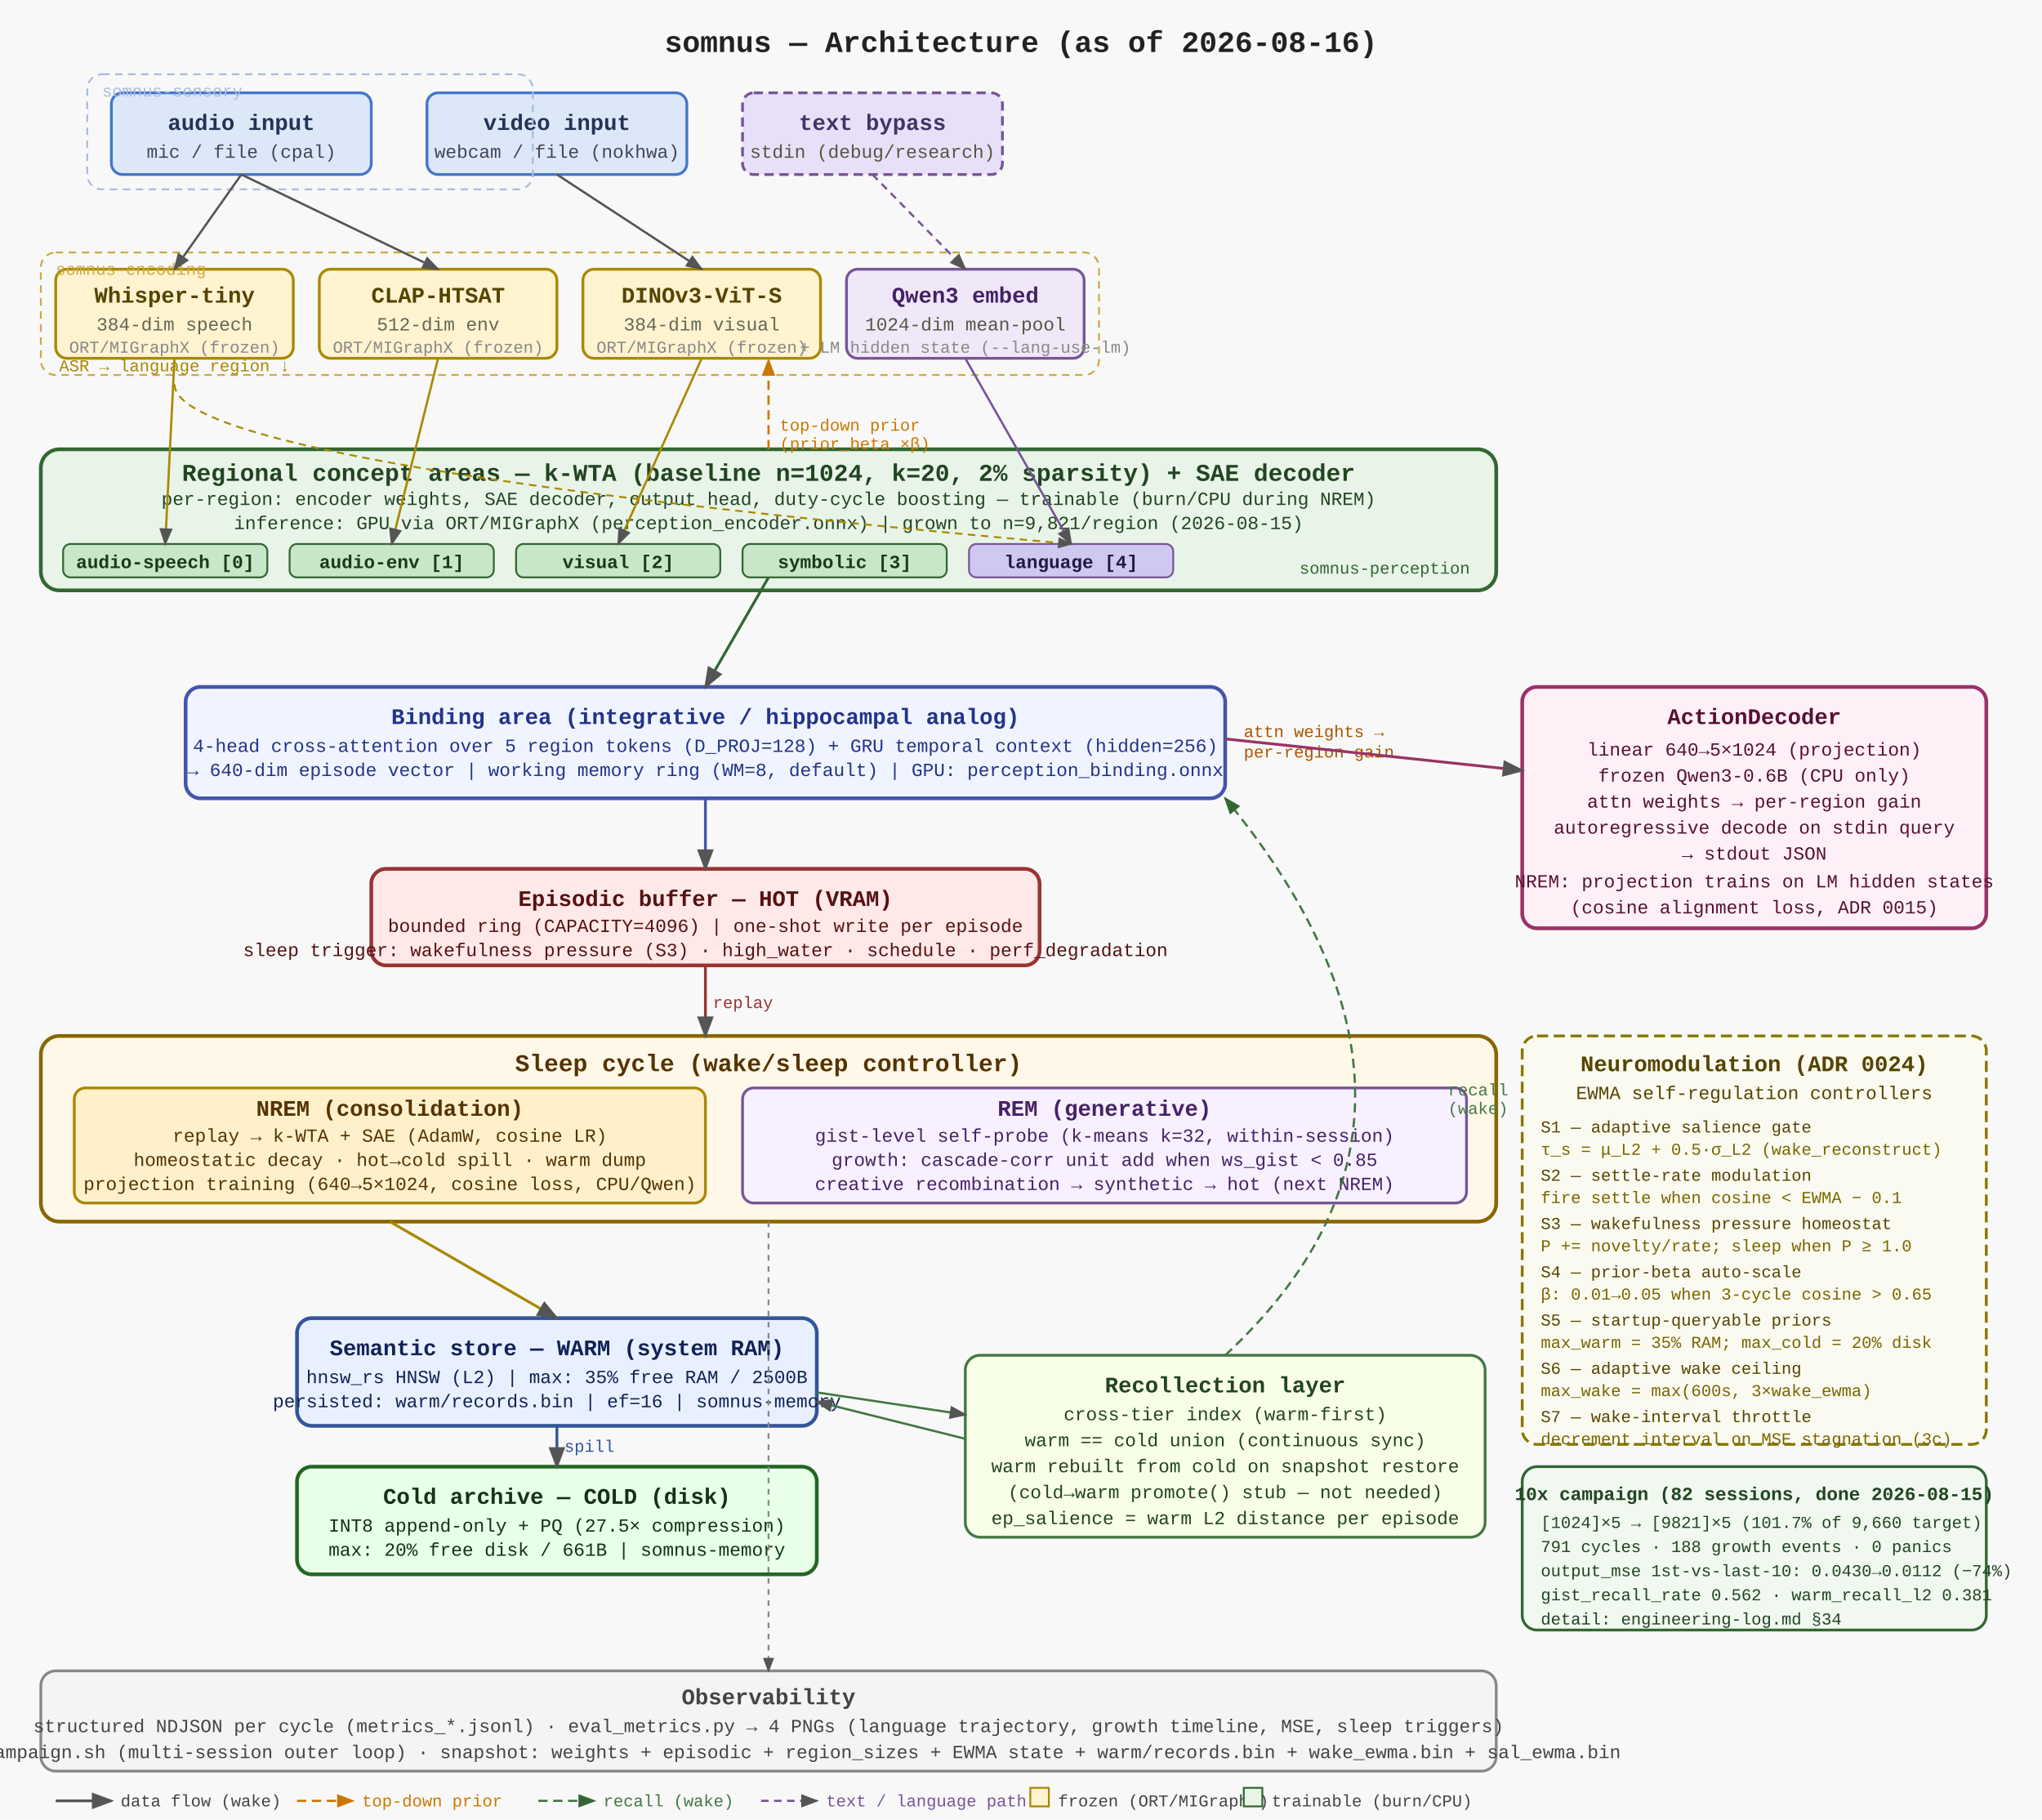
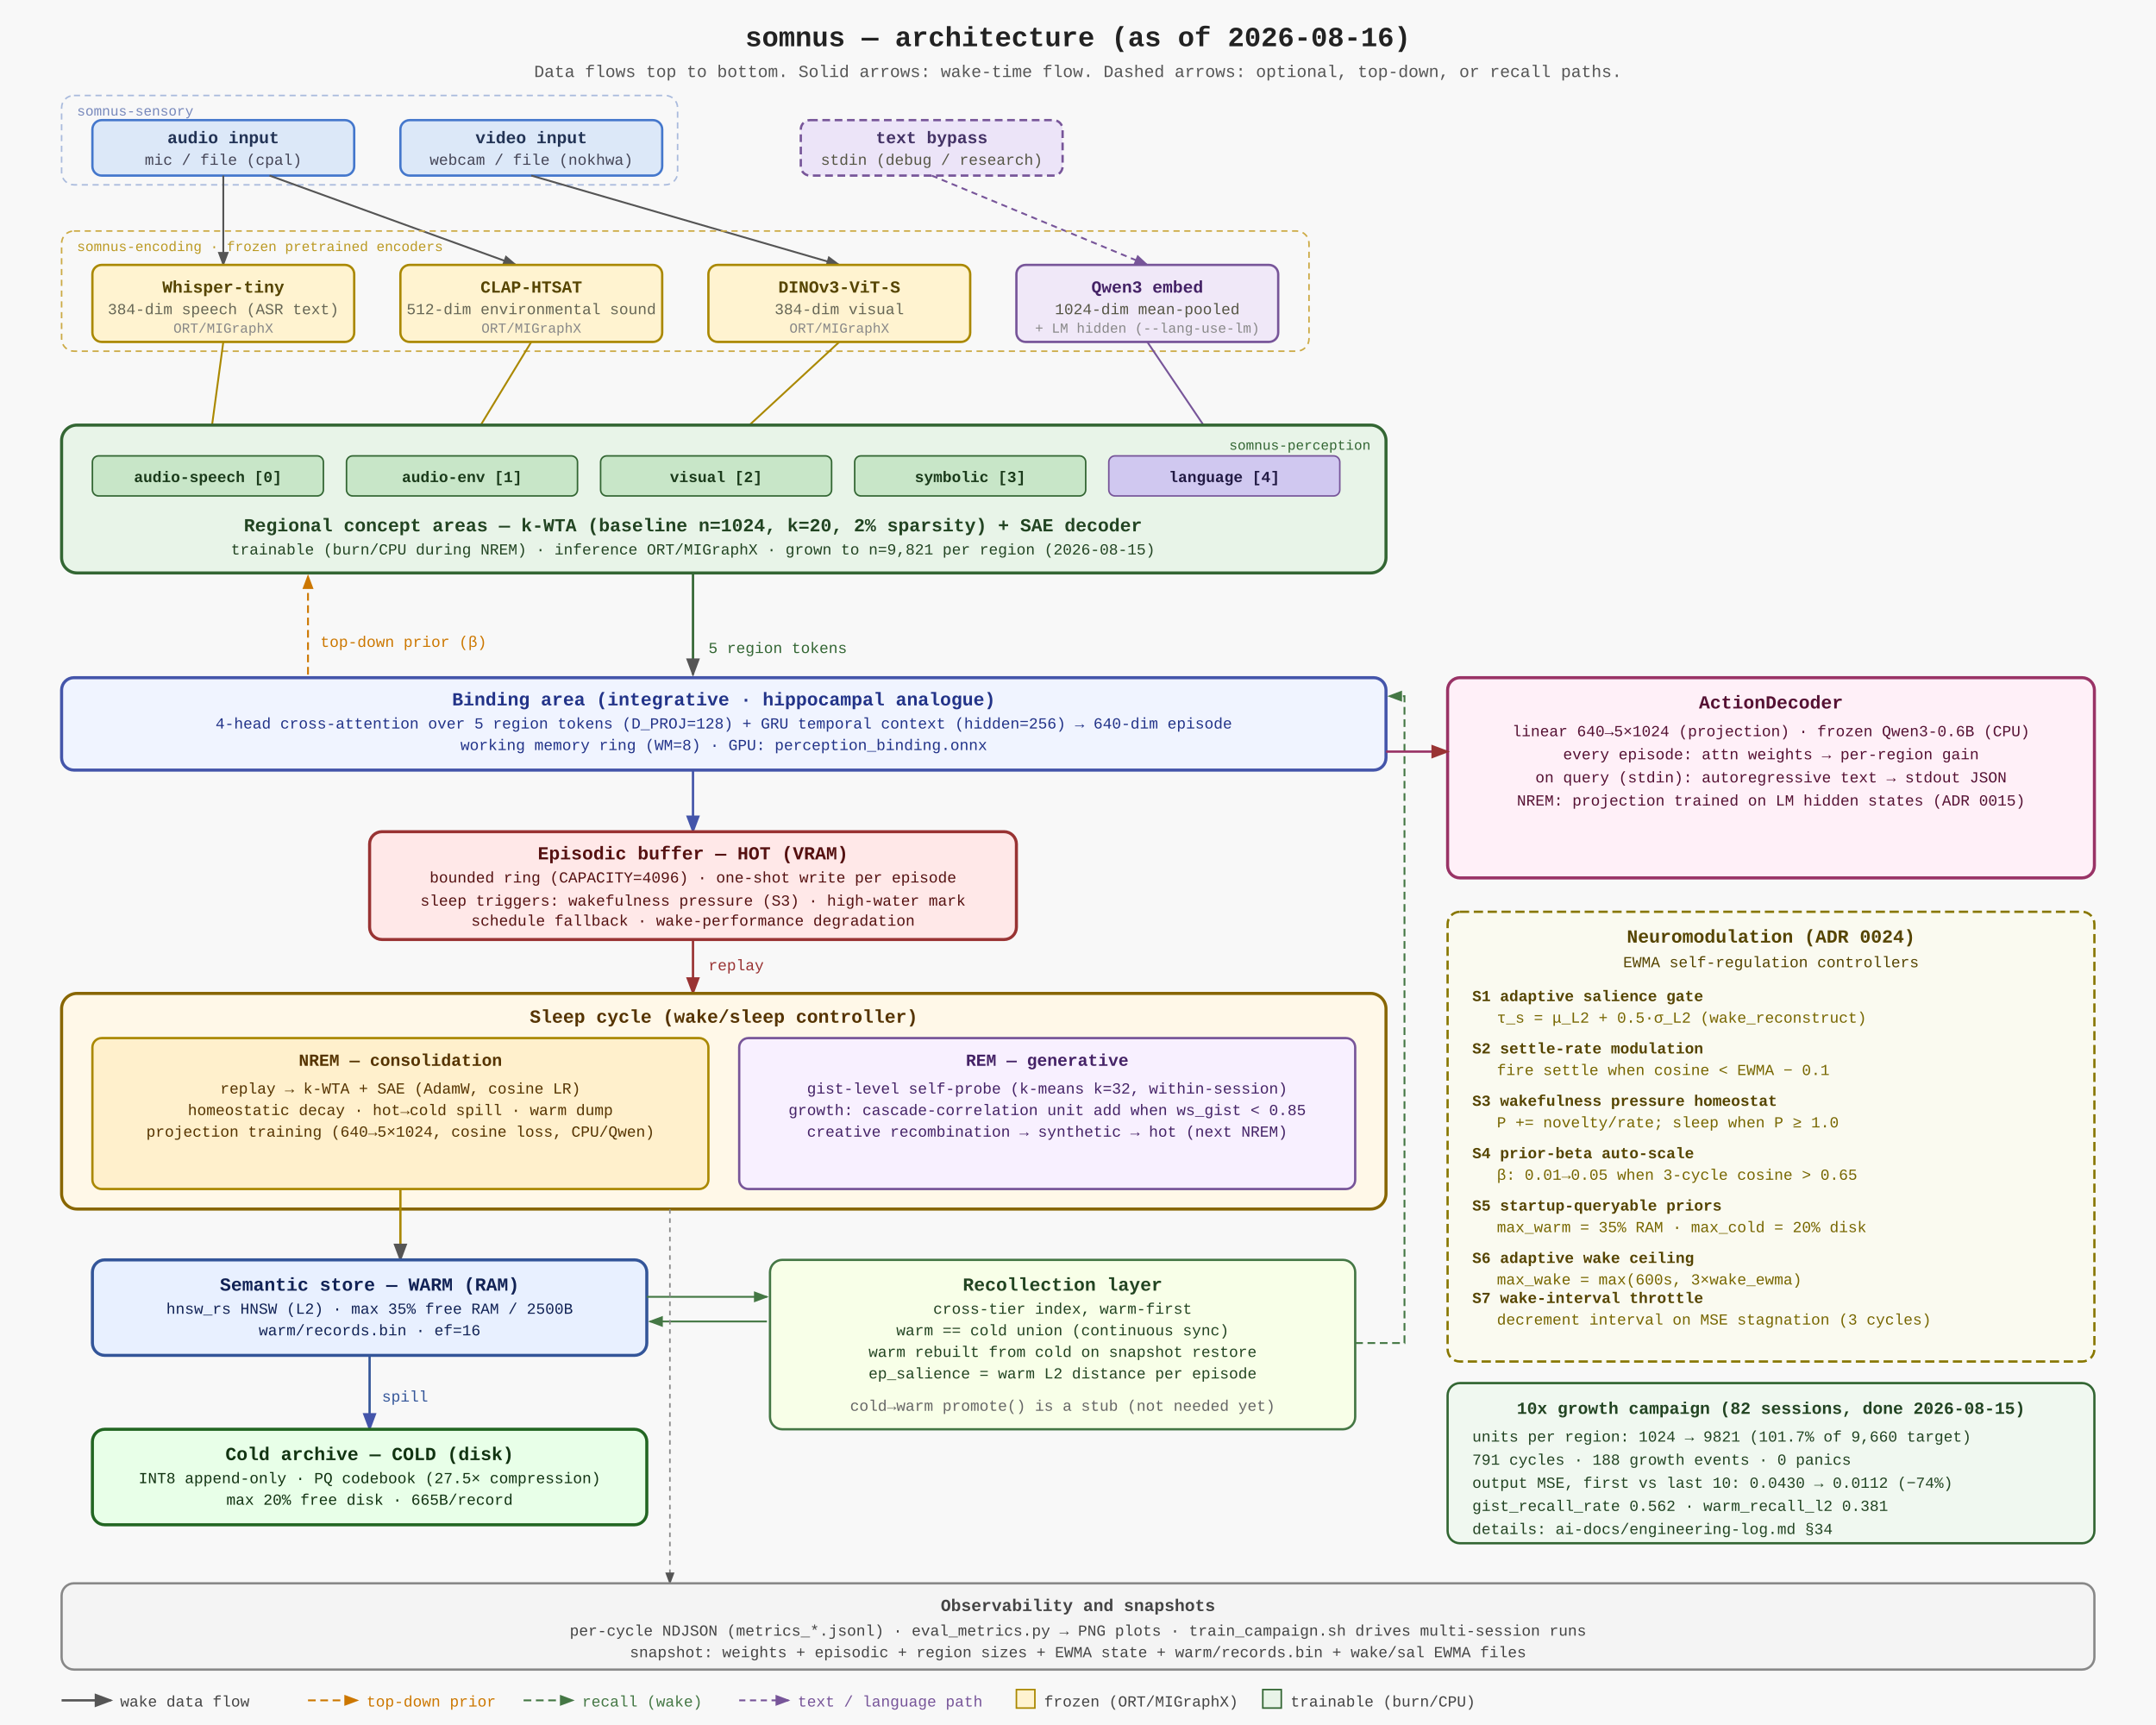
- <svg xmlns="http://www.w3.org/2000/svg" viewBox="0 0 1100 980" font-family="monospace, 'Courier New'" font-size="12">
+ <svg xmlns="http://www.w3.org/2000/svg" viewBox="0 0 1400 1120" font-family="monospace, 'Courier New', Courier, monospace" font-size="11">
  <defs>
    <marker id="arrow" markerWidth="8" markerHeight="6" refX="7" refY="3" orient="auto">
      <polygon points="0 0, 8 3, 0 6" fill="#555" />
    </marker>
    <marker id="arrow-blue" markerWidth="8" markerHeight="6" refX="7" refY="3" orient="auto">
-       <polygon points="0 0, 8 3, 0 6" fill="#4477cc" />
+       <polygon points="0 0, 8 3, 0 6" fill="#4455aa" />
    </marker>
    <marker id="arrow-orange" markerWidth="8" markerHeight="6" refX="7" refY="3" orient="auto">
      <polygon points="0 0, 8 3, 0 6" fill="#cc7700" />
    </marker>
    <marker id="arrow-green" markerWidth="8" markerHeight="6" refX="7" refY="3" orient="auto">
-       <polygon points="0 0, 8 3, 0 6" fill="#336633" />
+       <polygon points="0 0, 8 3, 0 6" fill="#447744" />
+     </marker>
+     <marker id="arrow-purple" markerWidth="8" markerHeight="6" refX="7" refY="3" orient="auto">
+       <polygon points="0 0, 8 3, 0 6" fill="#775599" />
+     </marker>
+     <marker id="arrow-red" markerWidth="8" markerHeight="6" refX="7" refY="3" orient="auto">
+       <polygon points="0 0, 8 3, 0 6" fill="#993333" />
    </marker>
  </defs>
-   <rect width="1100" height="980" fill="#f8f8f8" />
-   <text x="550" y="28" text-anchor="middle" font-size="16" font-weight="bold" fill="#222">somnus — Architecture (as of 2026-08-16)</text>
-   <rect x="60" y="50" width="140" height="44" rx="6" fill="#dce8f8" stroke="#4477cc" stroke-width="1.5" />
-   <text x="130" y="70" text-anchor="middle" font-weight="bold" fill="#223355">audio input</text>
-   <text x="130" y="85" text-anchor="middle" font-size="10" fill="#445">mic / file (cpal)</text>
-   <rect x="230" y="50" width="140" height="44" rx="6" fill="#dce8f8" stroke="#4477cc" stroke-width="1.5" />
-   <text x="300" y="70" text-anchor="middle" font-weight="bold" fill="#223355">video input</text>
-   <text x="300" y="85" text-anchor="middle" font-size="10" fill="#445">webcam / file (nokhwa)</text>
-   <rect x="400" y="50" width="140" height="44" rx="6" fill="#e8e0f8" stroke="#775599" stroke-width="1.5" stroke-dasharray="5,3" />
-   <text x="470" y="70" text-anchor="middle" font-weight="bold" fill="#443366">text bypass</text>
-   <text x="470" y="85" text-anchor="middle" font-size="10" fill="#554">stdin (debug/research)</text>
-   <rect x="47" y="40" width="240" height="62" rx="8" fill="none" stroke="#aabbdd" stroke-width="1" stroke-dasharray="4,3" />
-   <text x="55" y="52" font-size="9" fill="#aabbdd">somnus-sensory</text>
-   <rect x="30" y="145" width="128" height="48" rx="6" fill="#fff3d0" stroke="#aa8800" stroke-width="1.5" />
-   <text x="94" y="163" text-anchor="middle" font-weight="bold" fill="#554400">Whisper-tiny</text>
-   <text x="94" y="178" text-anchor="middle" font-size="10" fill="#665">384-dim speech</text>
-   <text x="94" y="190" text-anchor="middle" font-size="9" fill="#888">ORT/MIGraphX (frozen)</text>
-   <rect x="172" y="145" width="128" height="48" rx="6" fill="#fff3d0" stroke="#aa8800" stroke-width="1.5" />
-   <text x="236" y="163" text-anchor="middle" font-weight="bold" fill="#554400">CLAP-HTSAT</text>
-   <text x="236" y="178" text-anchor="middle" font-size="10" fill="#665">512-dim env</text>
-   <text x="236" y="190" text-anchor="middle" font-size="9" fill="#888">ORT/MIGraphX (frozen)</text>
-   <rect x="314" y="145" width="128" height="48" rx="6" fill="#fff3d0" stroke="#aa8800" stroke-width="1.5" />
-   <text x="378" y="163" text-anchor="middle" font-weight="bold" fill="#554400">DINOv3-ViT-S</text>
-   <text x="378" y="178" text-anchor="middle" font-size="10" fill="#665">384-dim visual</text>
-   <text x="378" y="190" text-anchor="middle" font-size="9" fill="#888">ORT/MIGraphX (frozen)</text>
-   <rect x="456" y="145" width="128" height="48" rx="6" fill="#f0e8f8" stroke="#775599" stroke-width="1.5" />
-   <text x="520" y="163" text-anchor="middle" font-weight="bold" fill="#442266">Qwen3 embed</text>
-   <text x="520" y="178" text-anchor="middle" font-size="10" fill="#554">1024-dim mean-pool</text>
-   <text x="520" y="190" text-anchor="middle" font-size="9" fill="#888">+ LM hidden state (--lang-use-lm)</text>
-   <rect x="22" y="136" width="570" height="66" rx="8" fill="none" stroke="#ccaa44" stroke-width="1" stroke-dasharray="4,3" />
-   <text x="30" y="148" font-size="9" fill="#ccaa44">somnus-encoding</text>
-   <line x1="130" y1="94" x2="94" y2="145" stroke="#555" stroke-width="1.2" marker-end="url(#arrow)" />
-   <line x1="130" y1="94" x2="236" y2="145" stroke="#555" stroke-width="1.2" marker-end="url(#arrow)" />
-   <line x1="300" y1="94" x2="378" y2="145" stroke="#555" stroke-width="1.2" marker-end="url(#arrow)" />
-   <line x1="470" y1="94" x2="520" y2="145" stroke="#775599" stroke-width="1.2" stroke-dasharray="4,3" marker-end="url(#arrow)" />
-   <text x="94" y="200" text-anchor="middle" font-size="9" fill="#aa8800">ASR → language region ↓</text>
-   <rect x="22" y="242" width="784" height="76" rx="10" fill="#e8f4e8" stroke="#336633" stroke-width="2" />
-   <text x="414" y="259" text-anchor="middle" font-weight="bold" font-size="13" fill="#224422">Regional concept areas — k-WTA (baseline n=1024, k=20, 2% sparsity) + SAE decoder</text>
-   <text x="414" y="272" text-anchor="middle" font-size="10" fill="#224422">per-region: encoder weights, SAE decoder, output head, duty-cycle boosting — trainable (burn/CPU during NREM)</text>
-   <text x="414" y="285" text-anchor="middle" font-size="10" fill="#224422">inference: GPU via ORT/MIGraphX (perception_encoder.onnx)  |  grown to n=9,821/region (2026-08-15)</text>
-   <rect x="34" y="293" width="110" height="18" rx="4" fill="#c8e6c8" stroke="#336633" stroke-width="1" />
-   <text x="89" y="306" text-anchor="middle" font-size="10" font-weight="bold" fill="#1a3a1a">audio-speech  [0]</text>
-   <rect x="156" y="293" width="110" height="18" rx="4" fill="#c8e6c8" stroke="#336633" stroke-width="1" />
-   <text x="211" y="306" text-anchor="middle" font-size="10" font-weight="bold" fill="#1a3a1a">audio-env  [1]</text>
-   <rect x="278" y="293" width="110" height="18" rx="4" fill="#c8e6c8" stroke="#336633" stroke-width="1" />
-   <text x="333" y="306" text-anchor="middle" font-size="10" font-weight="bold" fill="#1a3a1a">visual  [2]</text>
-   <rect x="400" y="293" width="110" height="18" rx="4" fill="#c8e6c8" stroke="#336633" stroke-width="1" />
-   <text x="455" y="306" text-anchor="middle" font-size="10" font-weight="bold" fill="#1a3a1a">symbolic  [3]</text>
-   <rect x="522" y="293" width="110" height="18" rx="4" fill="#d0c8f0" stroke="#775599" stroke-width="1" />
-   <text x="577" y="306" text-anchor="middle" font-size="10" font-weight="bold" fill="#221a44">language  [4]</text>
-   <text x="700" y="309" font-size="9" fill="#336633">somnus-perception</text>
-   <line x1="94" y1="193" x2="89" y2="293" stroke="#aa8800" stroke-width="1.2" marker-end="url(#arrow)" />
-   <line x1="236" y1="193" x2="211" y2="293" stroke="#aa8800" stroke-width="1.2" marker-end="url(#arrow)" />
-   <line x1="378" y1="193" x2="333" y2="293" stroke="#aa8800" stroke-width="1.2" marker-end="url(#arrow)" />
-   <line x1="520" y1="193" x2="577" y2="293" stroke="#775599" stroke-width="1.2" marker-end="url(#arrow)" />
-   <path d="M 94 207 Q 94 250 577 293" stroke="#aa8800" stroke-width="1" fill="none" stroke-dasharray="4,3" marker-end="url(#arrow)" />
-   <path d="M 414 242 Q 414 220 414 194" stroke="#cc7700" stroke-width="1.2" fill="none" stroke-dasharray="5,3" marker-end="url(#arrow-orange)" />
-   <text x="420" y="232" font-size="9" fill="#cc7700">top-down prior</text>
-   <text x="420" y="242" font-size="9" fill="#cc7700">(prior_beta ×β)</text>
-   <rect x="100" y="370" width="560" height="60" rx="8" fill="#f0f4ff" stroke="#4455aa" stroke-width="2" />
-   <text x="380" y="390" text-anchor="middle" font-weight="bold" fill="#223388">Binding area (integrative / hippocampal analog)</text>
-   <text x="380" y="405" text-anchor="middle" font-size="10" fill="#223388">4-head cross-attention over 5 region tokens (D_PROJ=128) + GRU temporal context (hidden=256)</text>
-   <text x="380" y="418" text-anchor="middle" font-size="10" fill="#223388">→ 640-dim episode vector   |  working memory ring (WM=8, default)   |  GPU: perception_binding.onnx</text>
-   <text x="670" y="397" font-size="9" fill="#aa5500">attn weights →</text>
-   <text x="670" y="408" font-size="9" fill="#aa5500">per-region gain</text>
-   <line x1="414" y1="311" x2="380" y2="370" stroke="#336633" stroke-width="1.5" marker-end="url(#arrow)" />
-   <rect x="200" y="468" width="360" height="52" rx="8" fill="#ffe8e8" stroke="#993333" stroke-width="2" />
-   <text x="380" y="488" text-anchor="middle" font-weight="bold" fill="#551111">Episodic buffer — HOT (VRAM)</text>
-   <text x="380" y="502" text-anchor="middle" font-size="10" fill="#551111">bounded ring (CAPACITY=4096)  |  one-shot write per episode</text>
-   <text x="380" y="515" text-anchor="middle" font-size="10" fill="#551111">sleep trigger: wakefulness pressure (S3) · high_water · schedule · perf_degradation</text>
-   <line x1="380" y1="430" x2="380" y2="468" stroke="#4455aa" stroke-width="1.5" marker-end="url(#arrow)" />
-   <rect x="22" y="558" width="784" height="100" rx="10" fill="#fff8e8" stroke="#886600" stroke-width="2" />
-   <text x="414" y="577" text-anchor="middle" font-weight="bold" font-size="13" fill="#553300">Sleep cycle (wake/sleep controller)</text>
-   <rect x="40" y="586" width="340" height="62" rx="6" fill="#fff0cc" stroke="#aa8800" stroke-width="1.5" />
-   <text x="210" y="601" text-anchor="middle" font-weight="bold" fill="#553300">NREM (consolidation)</text>
-   <text x="210" y="615" text-anchor="middle" font-size="10" fill="#553300">replay → k-WTA + SAE (AdamW, cosine LR)</text>
-   <text x="210" y="628" text-anchor="middle" font-size="10" fill="#553300">homeostatic decay · hot→cold spill · warm dump</text>
-   <text x="210" y="641" text-anchor="middle" font-size="10" fill="#553300">projection training (640→5×1024, cosine loss, CPU/Qwen)</text>
-   <rect x="400" y="586" width="390" height="62" rx="6" fill="#f8f0ff" stroke="#775599" stroke-width="1.5" />
-   <text x="595" y="601" text-anchor="middle" font-weight="bold" fill="#442266">REM (generative)</text>
-   <text x="595" y="615" text-anchor="middle" font-size="10" fill="#442266">gist-level self-probe (k-means k=32, within-session)</text>
-   <text x="595" y="628" text-anchor="middle" font-size="10" fill="#442266">growth: cascade-corr unit add when ws_gist &lt; 0.85</text>
-   <text x="595" y="641" text-anchor="middle" font-size="10" fill="#442266">creative recombination → synthetic → hot (next NREM)</text>
-   <line x1="380" y1="520" x2="380" y2="558" stroke="#993333" stroke-width="1.5" marker-end="url(#arrow)" />
-   <text x="384" y="543" font-size="9" fill="#993333">replay</text>
-   <rect x="160" y="710" width="280" height="58" rx="8" fill="#e8f0ff" stroke="#335599" stroke-width="2" />
-   <text x="300" y="730" text-anchor="middle" font-weight="bold" fill="#112255">Semantic store — WARM (system RAM)</text>
-   <text x="300" y="745" text-anchor="middle" font-size="10" fill="#112255">hnsw_rs HNSW (L2)  |  max: 35% free RAM / 2500B</text>
-   <text x="300" y="758" text-anchor="middle" font-size="10" fill="#112255">persisted: warm/records.bin  |  ef=16  |  somnus-memory</text>
-   <rect x="160" y="790" width="280" height="58" rx="8" fill="#e8ffe8" stroke="#226622" stroke-width="2" />
-   <text x="300" y="810" text-anchor="middle" font-weight="bold" fill="#113311">Cold archive — COLD (disk)</text>
-   <text x="300" y="825" text-anchor="middle" font-size="10" fill="#113311">INT8 append-only + PQ (27.5× compression)</text>
-   <text x="300" y="838" text-anchor="middle" font-size="10" fill="#113311">max: 20% free disk / 661B  |  somnus-memory</text>
-   <rect x="520" y="730" width="280" height="98" rx="8" fill="#f8ffe8" stroke="#447744" stroke-width="1.5" />
-   <text x="660" y="750" text-anchor="middle" font-weight="bold" fill="#224422">Recollection layer</text>
-   <text x="660" y="765" text-anchor="middle" font-size="10" fill="#224422">cross-tier index (warm-first)</text>
-   <text x="660" y="779" text-anchor="middle" font-size="10" fill="#224422">warm == cold union (continuous sync)</text>
-   <text x="660" y="793" text-anchor="middle" font-size="10" fill="#224422">warm rebuilt from cold on snapshot restore</text>
-   <text x="660" y="807" text-anchor="middle" font-size="10" fill="#224422">(cold→warm promote() stub — not needed)</text>
-   <text x="660" y="821" text-anchor="middle" font-size="10" fill="#224422">ep_salience = warm L2 distance per episode</text>
-   <line x1="210" y1="658" x2="300" y2="710" stroke="#aa8800" stroke-width="1.5" marker-end="url(#arrow)" />
-   <line x1="300" y1="768" x2="300" y2="790" stroke="#335599" stroke-width="1.5" marker-end="url(#arrow)" />
-   <text x="304" y="782" font-size="9" fill="#335599">spill</text>
-   <line x1="440" y1="750" x2="520" y2="762" stroke="#447744" stroke-width="1.2" marker-end="url(#arrow)" />
-   <line x1="520" y1="775" x2="440" y2="755" stroke="#447744" stroke-width="1.2" marker-end="url(#arrow)" />
-   <path d="M 660 730 Q 800 600 660 430" stroke="#447744" stroke-width="1.2" fill="none" stroke-dasharray="5,3" marker-end="url(#arrow-green)" />
-   <text x="780" y="590" font-size="9" fill="#447744">recall</text>
-   <text x="780" y="600" font-size="9" fill="#447744">(wake)</text>
-   <rect x="820" y="370" width="250" height="130" rx="8" fill="#fff0f8" stroke="#993366" stroke-width="2" />
-   <text x="945" y="390" text-anchor="middle" font-weight="bold" fill="#551133">ActionDecoder</text>
-   <text x="945" y="407" text-anchor="middle" font-size="10" fill="#551133">linear 640→5×1024 (projection)</text>
-   <text x="945" y="421" text-anchor="middle" font-size="10" fill="#551133">frozen Qwen3-0.6B (CPU only)</text>
-   <text x="945" y="435" text-anchor="middle" font-size="10" fill="#551133">attn weights → per-region gain</text>
-   <text x="945" y="449" text-anchor="middle" font-size="10" fill="#551133">autoregressive decode on stdin query</text>
-   <text x="945" y="463" text-anchor="middle" font-size="10" fill="#551133">→ stdout JSON</text>
-   <text x="945" y="478" text-anchor="middle" font-size="10" fill="#551133">NREM: projection trains on LM hidden states</text>
-   <text x="945" y="492" text-anchor="middle" font-size="10" fill="#551133">(cosine alignment loss, ADR 0015)</text>
-   <line x1="660" y1="398" x2="820" y2="415" stroke="#993366" stroke-width="1.5" marker-end="url(#arrow)" />
-   <rect x="820" y="558" width="250" height="220" rx="8" fill="#fafaf0" stroke="#887700" stroke-width="1.5" stroke-dasharray="6,3" />
-   <text x="945" y="577" text-anchor="middle" font-weight="bold" fill="#554400">Neuromodulation (ADR 0024)</text>
-   <text x="945" y="592" text-anchor="middle" font-size="10" fill="#554400">EWMA self-regulation controllers</text>
-   <text x="830" y="610" font-size="9" fill="#554400">S1 — adaptive salience gate</text>
-   <text x="830" y="622" font-size="9" fill="#776600">   τ_s = μ_L2 + 0.5·σ_L2  (wake_reconstruct)</text>
-   <text x="830" y="636" font-size="9" fill="#554400">S2 — settle-rate modulation</text>
-   <text x="830" y="648" font-size="9" fill="#776600">   fire settle when cosine &lt; EWMA − 0.1</text>
-   <text x="830" y="662" font-size="9" fill="#554400">S3 — wakefulness pressure homeostat</text>
-   <text x="830" y="674" font-size="9" fill="#776600">   P += novelty/rate; sleep when P ≥ 1.0</text>
-   <text x="830" y="688" font-size="9" fill="#554400">S4 — prior-beta auto-scale</text>
-   <text x="830" y="700" font-size="9" fill="#776600">   β: 0.01→0.05 when 3-cycle cosine &gt; 0.65</text>
-   <text x="830" y="714" font-size="9" fill="#554400">S5 — startup-queryable priors</text>
-   <text x="830" y="726" font-size="9" fill="#776600">   max_warm = 35% RAM; max_cold = 20% disk</text>
-   <text x="830" y="740" font-size="9" fill="#554400">S6 — adaptive wake ceiling</text>
-   <text x="830" y="752" font-size="9" fill="#776600">   max_wake = max(600s, 3×wake_ewma)</text>
-   <text x="830" y="766" font-size="9" fill="#554400">S7 — wake-interval throttle</text>
-   <text x="830" y="778" text-anchor="start" font-size="9" fill="#776600">   decrement interval on MSE stagnation (3c)</text>
-   <rect x="820" y="790" width="250" height="88" rx="8" fill="#f0f8f0" stroke="#336633" stroke-width="1.5" />
-   <text x="945" y="808" text-anchor="middle" font-weight="bold" font-size="10" fill="#224422">10x campaign (82 sessions, done 2026-08-15)</text>
-   <text x="830" y="823" font-size="9" fill="#224422">[1024]×5 → [9821]×5 (101.7% of 9,660 target)</text>
-   <text x="830" y="836" font-size="9" fill="#224422">791 cycles · 188 growth events · 0 panics</text>
-   <text x="830" y="849" font-size="9" fill="#224422">output_mse 1st-vs-last-10: 0.0430→0.0112 (−74%)</text>
-   <text x="830" y="862" font-size="9" fill="#224422">gist_recall_rate 0.562 · warm_recall_l2 0.381</text>
-   <text x="830" y="875" font-size="9" fill="#224422">detail: engineering-log.md §34</text>
-   <rect x="22" y="900" width="784" height="54" rx="8" fill="#f4f4f4" stroke="#888" stroke-width="1.5" />
-   <text x="414" y="918" text-anchor="middle" font-weight="bold" fill="#444">Observability</text>
-   <text x="414" y="933" text-anchor="middle" font-size="10" fill="#444">structured NDJSON per cycle (metrics_*.jsonl)  ·  eval_metrics.py → 4 PNGs (language trajectory, growth timeline, MSE, sleep triggers)</text>
-   <text x="414" y="947" text-anchor="middle" font-size="10" fill="#444">train_campaign.sh (multi-session outer loop)  ·  snapshot: weights + episodic + region_sizes + EWMA state + warm/records.bin + wake_ewma.bin + sal_ewma.bin</text>
-   <line x1="414" y1="658" x2="414" y2="900" stroke="#888" stroke-width="1" stroke-dasharray="3,3" marker-end="url(#arrow)" />
-   <rect x="22" y="960" width="784" height="16" rx="4" fill="none" />
-   <line x1="30" y1="970" x2="60" y2="970" stroke="#555" stroke-width="1.5" marker-end="url(#arrow)" />
-   <text x="65" y="973" font-size="9" fill="#444">data flow (wake)</text>
-   <line x1="160" y1="970" x2="190" y2="970" stroke="#cc7700" stroke-width="1.2" stroke-dasharray="5,3" marker-end="url(#arrow-orange)" />
-   <text x="195" y="973" font-size="9" fill="#cc7700">top-down prior</text>
-   <line x1="290" y1="970" x2="320" y2="970" stroke="#447744" stroke-width="1.2" stroke-dasharray="5,3" marker-end="url(#arrow-green)" />
-   <text x="325" y="973" font-size="9" fill="#447744">recall (wake)</text>
-   <line x1="410" y1="970" x2="440" y2="970" stroke="#775599" stroke-width="1.2" stroke-dasharray="4,3" marker-end="url(#arrow)" />
-   <text x="445" y="973" font-size="9" fill="#775599">text / language path</text>
-   <rect x="555" y="963" width="10" height="10" fill="#fff3d0" stroke="#aa8800" stroke-width="1" />
-   <text x="570" y="973" font-size="9" fill="#444">frozen (ORT/MIGraphX)</text>
-   <rect x="670" y="963" width="10" height="10" fill="#e8f4e8" stroke="#336633" stroke-width="1" />
-   <text x="685" y="973" font-size="9" fill="#444">trainable (burn/CPU)</text>
+   <rect width="1400" height="1120" fill="#f8f8f8" />
+   <text x="700" y="30" text-anchor="middle" font-size="18" font-weight="bold" fill="#222">somnus — architecture (as of 2026-08-16)</text>
+   <text x="700" y="50" text-anchor="middle" font-size="11" fill="#555">Data flows top to bottom. Solid arrows: wake-time flow. Dashed arrows: optional, top-down, or recall paths.</text>
+   <rect x="40" y="62" width="400" height="58" rx="8" fill="none" stroke="#aabbdd" stroke-width="1" stroke-dasharray="4,3" />
+   <text x="50" y="75" font-size="9" fill="#7788bb">somnus-sensory</text>
+   <rect x="60" y="78" width="170" height="36" rx="6" fill="#dce8f8" stroke="#4477cc" stroke-width="1.5" />
+   <text x="145" y="93" text-anchor="middle" font-weight="bold" fill="#223355">audio input</text>
+   <text x="145" y="107" text-anchor="middle" font-size="10" fill="#445">mic / file (cpal)</text>
+   <rect x="260" y="78" width="170" height="36" rx="6" fill="#dce8f8" stroke="#4477cc" stroke-width="1.5" />
+   <text x="345" y="93" text-anchor="middle" font-weight="bold" fill="#223355">video input</text>
+   <text x="345" y="107" text-anchor="middle" font-size="10" fill="#445">webcam / file (nokhwa)</text>
+   <rect x="520" y="78" width="170" height="36" rx="6" fill="#ece4f8" stroke="#775599" stroke-width="1.5" stroke-dasharray="5,3" />
+   <text x="605" y="93" text-anchor="middle" font-weight="bold" fill="#443366">text bypass</text>
+   <text x="605" y="107" text-anchor="middle" font-size="10" fill="#554">stdin (debug / research)</text>
+   <line x1="145" y1="114" x2="145" y2="172" stroke="#555" stroke-width="1.2" marker-end="url(#arrow)" />
+   <line x1="175" y1="114" x2="335" y2="172" stroke="#555" stroke-width="1.2" marker-end="url(#arrow)" />
+   <line x1="345" y1="114" x2="545" y2="172" stroke="#555" stroke-width="1.2" marker-end="url(#arrow)" />
+   <line x1="605" y1="114" x2="745" y2="172" stroke="#775599" stroke-width="1.2" stroke-dasharray="4,3" marker-end="url(#arrow-purple)" />
+   <rect x="40" y="150" width="810" height="78" rx="8" fill="none" stroke="#ccaa44" stroke-width="1" stroke-dasharray="4,3" />
+   <text x="50" y="163" font-size="9" fill="#bb9922">somnus-encoding · frozen pretrained encoders</text>
+   <rect x="60" y="172" width="170" height="50" rx="6" fill="#fff3d0" stroke="#aa8800" stroke-width="1.5" />
+   <text x="145" y="190" text-anchor="middle" font-weight="bold" fill="#554400">Whisper-tiny</text>
+   <text x="145" y="204" text-anchor="middle" font-size="10" fill="#665">384-dim speech (ASR text)</text>
+   <text x="145" y="216" text-anchor="middle" font-size="9" fill="#888">ORT/MIGraphX</text>
+   <rect x="260" y="172" width="170" height="50" rx="6" fill="#fff3d0" stroke="#aa8800" stroke-width="1.5" />
+   <text x="345" y="190" text-anchor="middle" font-weight="bold" fill="#554400">CLAP-HTSAT</text>
+   <text x="345" y="204" text-anchor="middle" font-size="10" fill="#665">512-dim environmental sound</text>
+   <text x="345" y="216" text-anchor="middle" font-size="9" fill="#888">ORT/MIGraphX</text>
+   <rect x="460" y="172" width="170" height="50" rx="6" fill="#fff3d0" stroke="#aa8800" stroke-width="1.5" />
+   <text x="545" y="190" text-anchor="middle" font-weight="bold" fill="#554400">DINOv3-ViT-S</text>
+   <text x="545" y="204" text-anchor="middle" font-size="10" fill="#665">384-dim visual</text>
+   <text x="545" y="216" text-anchor="middle" font-size="9" fill="#888">ORT/MIGraphX</text>
+   <rect x="660" y="172" width="170" height="50" rx="6" fill="#f0e8f8" stroke="#775599" stroke-width="1.5" />
+   <text x="745" y="190" text-anchor="middle" font-weight="bold" fill="#442266">Qwen3 embed</text>
+   <text x="745" y="204" text-anchor="middle" font-size="10" fill="#554">1024-dim mean-pooled</text>
+   <text x="745" y="216" text-anchor="middle" font-size="9" fill="#888">+ LM hidden (--lang-use-lm)</text>
+   <line x1="145" y1="222" x2="135" y2="296" stroke="#aa8800" stroke-width="1.2" marker-end="url(#arrow)" />
+   <line x1="345" y1="222" x2="300" y2="296" stroke="#aa8800" stroke-width="1.2" marker-end="url(#arrow)" />
+   <line x1="545" y1="222" x2="465" y2="296" stroke="#aa8800" stroke-width="1.2" marker-end="url(#arrow)" />
+   <line x1="745" y1="222" x2="795" y2="296" stroke="#775599" stroke-width="1.2" marker-end="url(#arrow-purple)" />
+   <rect x="40" y="276" width="860" height="96" rx="10" fill="#e8f4e8" stroke="#336633" stroke-width="2" />
+   <text x="890" y="292" text-anchor="end" font-size="9" fill="#336633">somnus-perception</text>
+   <rect x="60" y="296" width="150" height="26" rx="4" fill="#c8e6c8" stroke="#336633" stroke-width="1" />
+   <text x="135" y="313" text-anchor="middle" font-size="10" font-weight="bold" fill="#1a3a1a">audio-speech [0]</text>
+   <rect x="225" y="296" width="150" height="26" rx="4" fill="#c8e6c8" stroke="#336633" stroke-width="1" />
+   <text x="300" y="313" text-anchor="middle" font-size="10" font-weight="bold" fill="#1a3a1a">audio-env [1]</text>
+   <rect x="390" y="296" width="150" height="26" rx="4" fill="#c8e6c8" stroke="#336633" stroke-width="1" />
+   <text x="465" y="313" text-anchor="middle" font-size="10" font-weight="bold" fill="#1a3a1a">visual [2]</text>
+   <rect x="555" y="296" width="150" height="26" rx="4" fill="#c8e6c8" stroke="#336633" stroke-width="1" />
+   <text x="630" y="313" text-anchor="middle" font-size="10" font-weight="bold" fill="#1a3a1a">symbolic [3]</text>
+   <rect x="720" y="296" width="150" height="26" rx="4" fill="#d0c8f0" stroke="#775599" stroke-width="1" />
+   <text x="795" y="313" text-anchor="middle" font-size="10" font-weight="bold" fill="#221a44">language [4]</text>
+   <text x="450" y="345" text-anchor="middle" font-size="12" font-weight="bold" fill="#224422">Regional concept areas — k-WTA (baseline n=1024, k=20, 2% sparsity) + SAE decoder</text>
+   <text x="450" y="360" text-anchor="middle" font-size="10" fill="#224422">trainable (burn/CPU during NREM) · inference ORT/MIGraphX · grown to n=9,821 per region (2026-08-15)</text>
+   <line x1="450" y1="372" x2="450" y2="438" stroke="#336633" stroke-width="1.5" marker-end="url(#arrow)" />
+   <text x="460" y="424" font-size="10" fill="#336633">5 region tokens</text>
+   <path d="M 200 438 V 374" stroke="#cc7700" stroke-width="1.2" fill="none" stroke-dasharray="5,3" marker-end="url(#arrow-orange)" />
+   <text x="208" y="420" font-size="10" fill="#cc7700">top-down prior (β)</text>
+   <rect x="40" y="440" width="860" height="60" rx="8" fill="#f0f4ff" stroke="#4455aa" stroke-width="2" />
+   <text x="470" y="458" text-anchor="middle" font-size="12" font-weight="bold" fill="#223388">Binding area (integrative · hippocampal analogue)</text>
+   <text x="470" y="473" text-anchor="middle" font-size="10" fill="#223388">4-head cross-attention over 5 region tokens (D_PROJ=128) + GRU temporal context (hidden=256) → 640-dim episode</text>
+   <text x="470" y="487" text-anchor="middle" font-size="10" fill="#223388">working memory ring (WM=8) · GPU: perception_binding.onnx</text>
+   <line x1="450" y1="500" x2="450" y2="540" stroke="#4455aa" stroke-width="1.5" marker-end="url(#arrow-blue)" />
+   <rect x="240" y="540" width="420" height="70" rx="8" fill="#ffe8e8" stroke="#993333" stroke-width="2" />
+   <text x="450" y="558" text-anchor="middle" font-size="12" font-weight="bold" fill="#551111">Episodic buffer — HOT (VRAM)</text>
+   <text x="450" y="573" text-anchor="middle" font-size="10" fill="#551111">bounded ring (CAPACITY=4096) · one-shot write per episode</text>
+   <text x="450" y="588" text-anchor="middle" font-size="10" fill="#551111">sleep triggers: wakefulness pressure (S3) · high-water mark</text>
+   <text x="450" y="601" text-anchor="middle" font-size="10" fill="#551111">schedule fallback · wake-performance degradation</text>
+   <line x1="450" y1="610" x2="450" y2="645" stroke="#993333" stroke-width="1.5" marker-end="url(#arrow-red)" />
+   <text x="460" y="630" font-size="10" fill="#993333">replay</text>
+   <rect x="40" y="645" width="860" height="140" rx="10" fill="#fff8e8" stroke="#886600" stroke-width="2" />
+   <text x="470" y="664" text-anchor="middle" font-size="12" font-weight="bold" fill="#553300">Sleep cycle (wake/sleep controller)</text>
+   <rect x="60" y="674" width="400" height="98" rx="6" fill="#fff0cc" stroke="#aa8800" stroke-width="1.5" />
+   <text x="260" y="692" text-anchor="middle" font-size="11" font-weight="bold" fill="#553300">NREM — consolidation</text>
+   <text x="260" y="710" text-anchor="middle" font-size="10" fill="#553300">replay → k-WTA + SAE (AdamW, cosine LR)</text>
+   <text x="260" y="724" text-anchor="middle" font-size="10" fill="#553300">homeostatic decay · hot→cold spill · warm dump</text>
+   <text x="260" y="738" text-anchor="middle" font-size="10" fill="#553300">projection training (640→5×1024, cosine loss, CPU/Qwen)</text>
+   <rect x="480" y="674" width="400" height="98" rx="6" fill="#f8f0ff" stroke="#775599" stroke-width="1.5" />
+   <text x="680" y="692" text-anchor="middle" font-size="11" font-weight="bold" fill="#442266">REM — generative</text>
+   <text x="680" y="710" text-anchor="middle" font-size="10" fill="#442266">gist-level self-probe (k-means k=32, within-session)</text>
+   <text x="680" y="724" text-anchor="middle" font-size="10" fill="#442266">growth: cascade-correlation unit add when ws_gist &lt; 0.85</text>
+   <text x="680" y="738" text-anchor="middle" font-size="10" fill="#442266">creative recombination → synthetic → hot (next NREM)</text>
+   <line x1="260" y1="772" x2="260" y2="818" stroke="#aa8800" stroke-width="1.5" marker-end="url(#arrow)" />
+   <rect x="60" y="818" width="360" height="62" rx="8" fill="#e8f0ff" stroke="#335599" stroke-width="2" />
+   <text x="240" y="838" text-anchor="middle" font-size="12" font-weight="bold" fill="#112255">Semantic store — WARM (RAM)</text>
+   <text x="240" y="853" text-anchor="middle" font-size="10" fill="#112255">hnsw_rs HNSW (L2) · max 35% free RAM / 2500B</text>
+   <text x="240" y="867" text-anchor="middle" font-size="10" fill="#112255">warm/records.bin · ef=16</text>
+   <line x1="240" y1="880" x2="240" y2="928" stroke="#335599" stroke-width="1.5" marker-end="url(#arrow-blue)" />
+   <text x="248" y="910" font-size="10" fill="#335599">spill</text>
+   <rect x="60" y="928" width="360" height="62" rx="8" fill="#e8ffe8" stroke="#226622" stroke-width="2" />
+   <text x="240" y="948" text-anchor="middle" font-size="12" font-weight="bold" fill="#113311">Cold archive — COLD (disk)</text>
+   <text x="240" y="963" text-anchor="middle" font-size="10" fill="#113311">INT8 append-only · PQ codebook (27.5× compression)</text>
+   <text x="240" y="977" text-anchor="middle" font-size="10" fill="#113311">max 20% free disk · 665B/record</text>
+   <rect x="500" y="818" width="380" height="110" rx="8" fill="#f8ffe8" stroke="#447744" stroke-width="1.5" />
+   <text x="690" y="838" text-anchor="middle" font-size="12" font-weight="bold" fill="#224422">Recollection layer</text>
+   <text x="690" y="853" text-anchor="middle" font-size="10" fill="#224422">cross-tier index, warm-first</text>
+   <text x="690" y="867" text-anchor="middle" font-size="10" fill="#224422">warm == cold union (continuous sync)</text>
+   <text x="690" y="881" text-anchor="middle" font-size="10" fill="#224422">warm rebuilt from cold on snapshot restore</text>
+   <text x="690" y="895" text-anchor="middle" font-size="10" fill="#224422">ep_salience = warm L2 distance per episode</text>
+   <text x="690" y="916" text-anchor="middle" font-size="10" fill="#666">cold→warm promote() is a stub (not needed yet)</text>
+   <line x1="420" y1="842" x2="498" y2="842" stroke="#447744" stroke-width="1.2" marker-end="url(#arrow-green)" />
+   <line x1="498" y1="858" x2="422" y2="858" stroke="#447744" stroke-width="1.2" marker-end="url(#arrow-green)" />
+   <path d="M 880 872 H 912 V 452 H 902" stroke="#447744" stroke-width="1.2" fill="none" stroke-dasharray="5,3" marker-end="url(#arrow-green)" />
+   <line x1="435" y1="785" x2="435" y2="1028" stroke="#888" stroke-width="1" stroke-dasharray="3,3" marker-end="url(#arrow)" />
+   <rect x="940" y="440" width="420" height="130" rx="8" fill="#fff0f8" stroke="#993366" stroke-width="2" />
+   <text x="1150" y="460" text-anchor="middle" font-size="12" font-weight="bold" fill="#551133">ActionDecoder</text>
+   <text x="1150" y="478" text-anchor="middle" font-size="10" fill="#551133">linear 640→5×1024 (projection) · frozen Qwen3-0.6B (CPU)</text>
+   <text x="1150" y="493" text-anchor="middle" font-size="10" fill="#551133">every episode: attn weights → per-region gain</text>
+   <text x="1150" y="508" text-anchor="middle" font-size="10" fill="#551133">on query (stdin): autoregressive text → stdout JSON</text>
+   <text x="1150" y="523" text-anchor="middle" font-size="10" fill="#551133">NREM: projection trained on LM hidden states (ADR 0015)</text>
+   <line x1="900" y1="488" x2="940" y2="488" stroke="#993366" stroke-width="1.5" marker-end="url(#arrow-red)" />
+   <rect x="940" y="592" width="420" height="292" rx="8" fill="#fafaf0" stroke="#887700" stroke-width="1.5" stroke-dasharray="6,3" />
+   <text x="1150" y="612" text-anchor="middle" font-size="12" font-weight="bold" fill="#554400">Neuromodulation (ADR 0024)</text>
+   <text x="1150" y="628" text-anchor="middle" font-size="10" fill="#554400">EWMA self-regulation controllers</text>
+   <text x="956" y="650" font-size="10" font-weight="bold" fill="#554400">S1 adaptive salience gate</text>
+   <text x="972" y="664" font-size="10" fill="#776600">τ_s = μ_L2 + 0.5·σ_L2 (wake_reconstruct)</text>
+   <text x="956" y="684" font-size="10" font-weight="bold" fill="#554400">S2 settle-rate modulation</text>
+   <text x="972" y="698" font-size="10" fill="#776600">fire settle when cosine &lt; EWMA − 0.1</text>
+   <text x="956" y="718" font-size="10" font-weight="bold" fill="#554400">S3 wakefulness pressure homeostat</text>
+   <text x="972" y="732" font-size="10" fill="#776600">P += novelty/rate; sleep when P ≥ 1.0</text>
+   <text x="956" y="752" font-size="10" font-weight="bold" fill="#554400">S4 prior-beta auto-scale</text>
+   <text x="972" y="766" font-size="10" fill="#776600">β: 0.01→0.05 when 3-cycle cosine &gt; 0.65</text>
+   <text x="956" y="786" font-size="10" font-weight="bold" fill="#554400">S5 startup-queryable priors</text>
+   <text x="972" y="800" font-size="10" fill="#776600">max_warm = 35% RAM · max_cold = 20% disk</text>
+   <text x="956" y="820" font-size="10" font-weight="bold" fill="#554400">S6 adaptive wake ceiling</text>
+   <text x="972" y="834" font-size="10" fill="#776600">max_wake = max(600s, 3×wake_ewma)</text>
+   <text x="956" y="846" font-size="10" font-weight="bold" fill="#554400">S7 wake-interval throttle</text>
+   <text x="972" y="860" font-size="10" fill="#776600">decrement interval on MSE stagnation (3 cycles)</text>
+   <rect x="940" y="898" width="420" height="104" rx="8" fill="#f0f8f0" stroke="#336633" stroke-width="1.5" />
+   <text x="1150" y="918" text-anchor="middle" font-size="11" font-weight="bold" fill="#224422">10x growth campaign (82 sessions, done 2026-08-15)</text>
+   <text x="956" y="936" font-size="10" fill="#224422">units per region: 1024 → 9821 (101.7% of 9,660 target)</text>
+   <text x="956" y="951" font-size="10" fill="#224422">791 cycles · 188 growth events · 0 panics</text>
+   <text x="956" y="966" font-size="10" fill="#224422">output MSE, first vs last 10: 0.0430 → 0.0112 (−74%)</text>
+   <text x="956" y="981" font-size="10" fill="#224422">gist_recall_rate 0.562 · warm_recall_l2 0.381</text>
+   <text x="956" y="996" font-size="10" fill="#224422">details: ai-docs/engineering-log.md §34</text>
+   <rect x="40" y="1028" width="1320" height="56" rx="8" fill="#f4f4f4" stroke="#888" stroke-width="1.5" />
+   <text x="700" y="1046" text-anchor="middle" font-size="11" font-weight="bold" fill="#444">Observability and snapshots</text>
+   <text x="700" y="1062" text-anchor="middle" font-size="10" fill="#444">per-cycle NDJSON (metrics_*.jsonl) · eval_metrics.py → PNG plots · train_campaign.sh drives multi-session runs</text>
+   <text x="700" y="1076" text-anchor="middle" font-size="10" fill="#444">snapshot: weights + episodic + region sizes + EWMA state + warm/records.bin + wake/sal EWMA files</text>
+   <line x1="40" y1="1104" x2="72" y2="1104" stroke="#555" stroke-width="1.5" marker-end="url(#arrow)" />
+   <text x="78" y="1108" font-size="10" fill="#444">wake data flow</text>
+   <line x1="200" y1="1104" x2="232" y2="1104" stroke="#cc7700" stroke-width="1.2" stroke-dasharray="5,3" marker-end="url(#arrow-orange)" />
+   <text x="238" y="1108" font-size="10" fill="#cc7700">top-down prior</text>
+   <line x1="340" y1="1104" x2="372" y2="1104" stroke="#447744" stroke-width="1.2" stroke-dasharray="5,3" marker-end="url(#arrow-green)" />
+   <text x="378" y="1108" font-size="10" fill="#447744">recall (wake)</text>
+   <line x1="480" y1="1104" x2="512" y2="1104" stroke="#775599" stroke-width="1.2" stroke-dasharray="4,3" marker-end="url(#arrow-purple)" />
+   <text x="518" y="1108" font-size="10" fill="#775599">text / language path</text>
+   <rect x="660" y="1097" width="12" height="12" fill="#fff3d0" stroke="#aa8800" stroke-width="1" />
+   <text x="678" y="1108" font-size="10" fill="#444">frozen (ORT/MIGraphX)</text>
+   <rect x="820" y="1097" width="12" height="12" fill="#e8f4e8" stroke="#336633" stroke-width="1" />
+   <text x="838" y="1108" font-size="10" fill="#444">trainable (burn/CPU)</text>
</svg>
